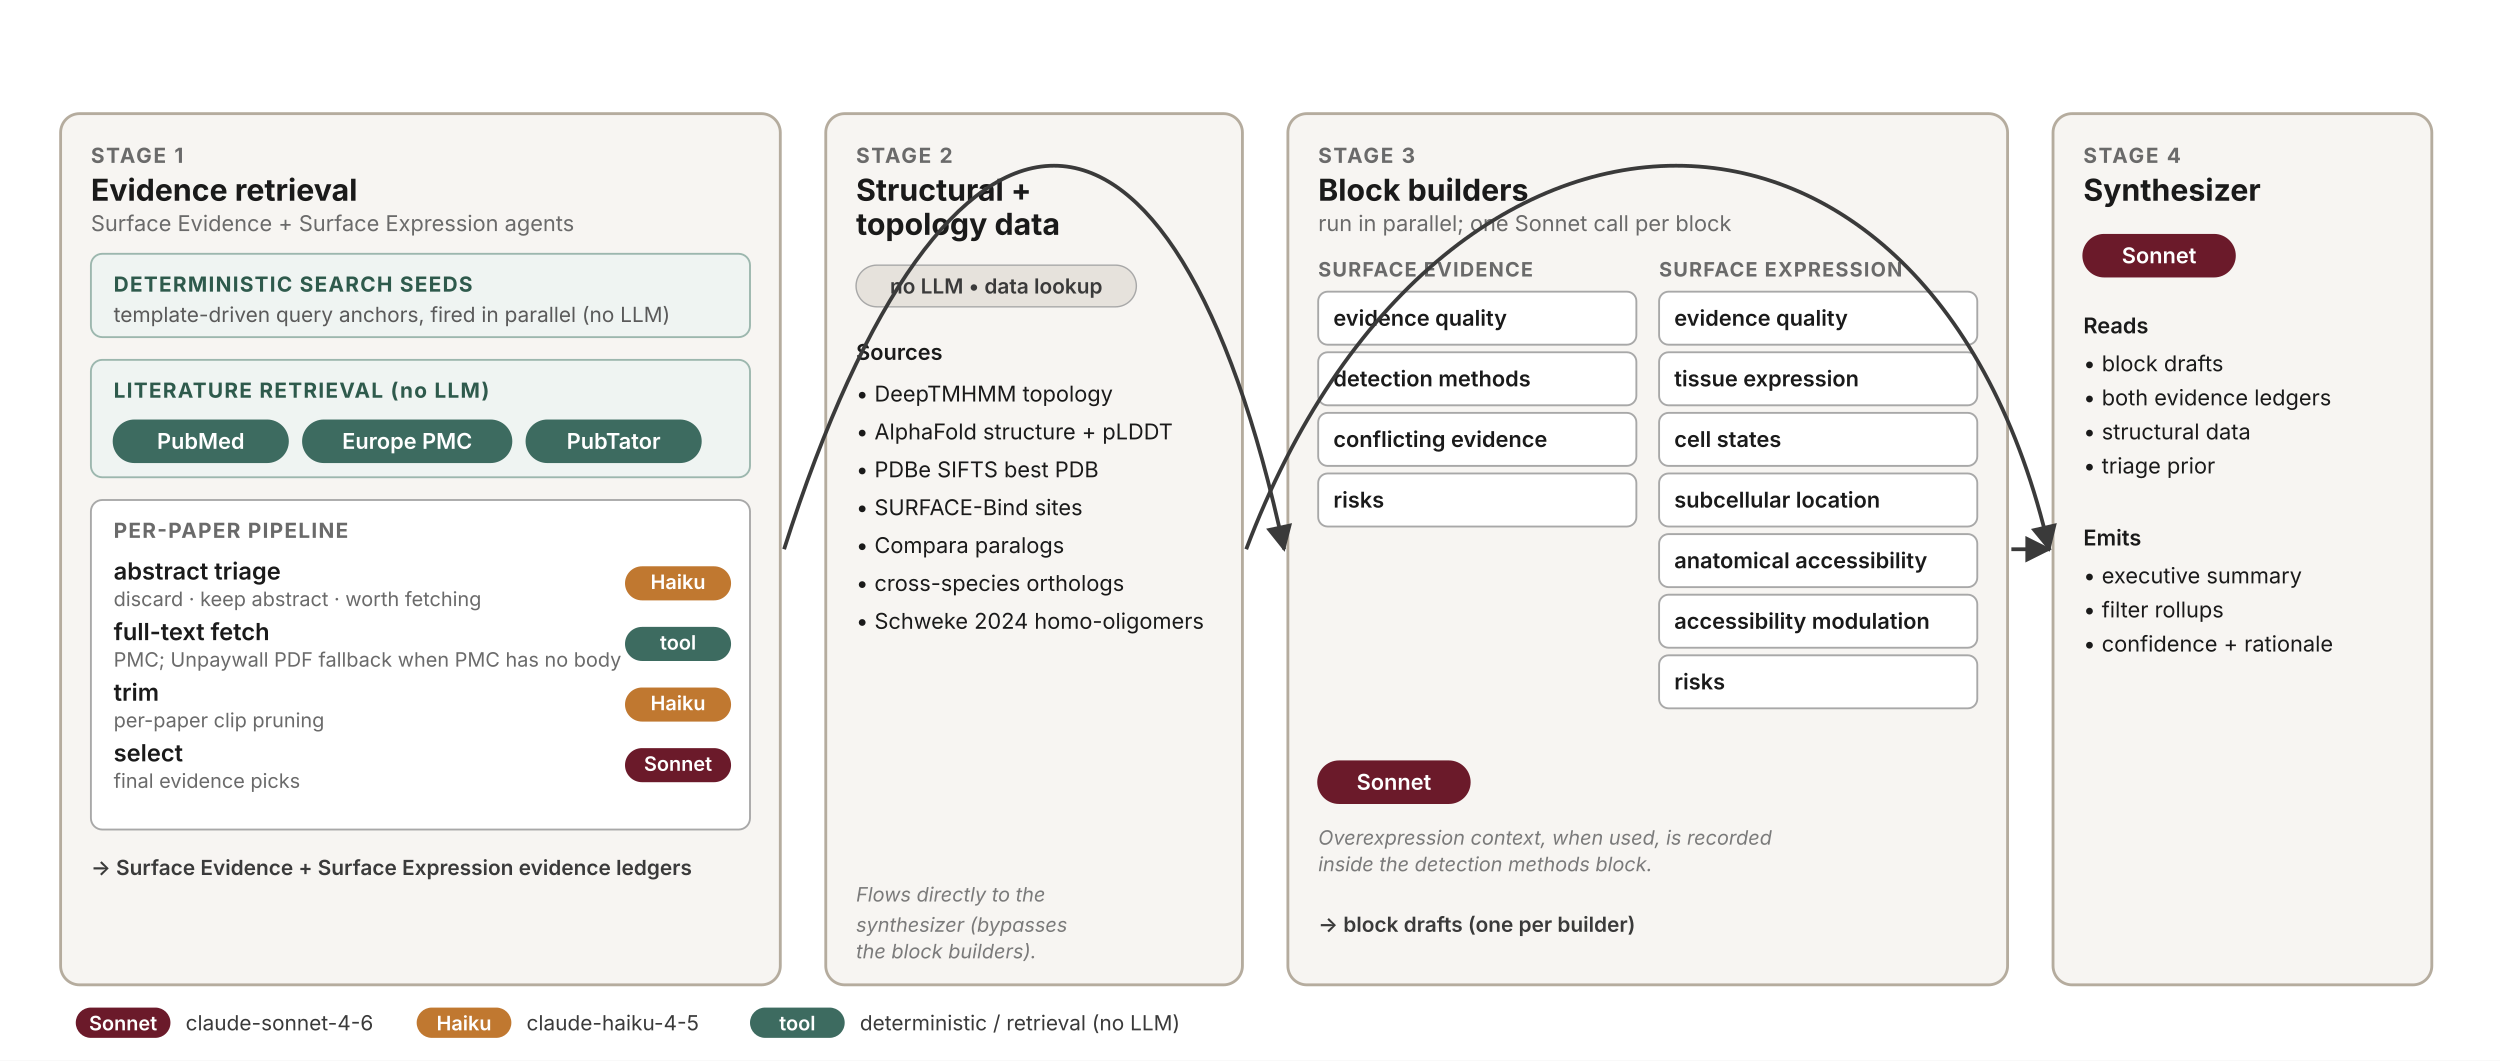
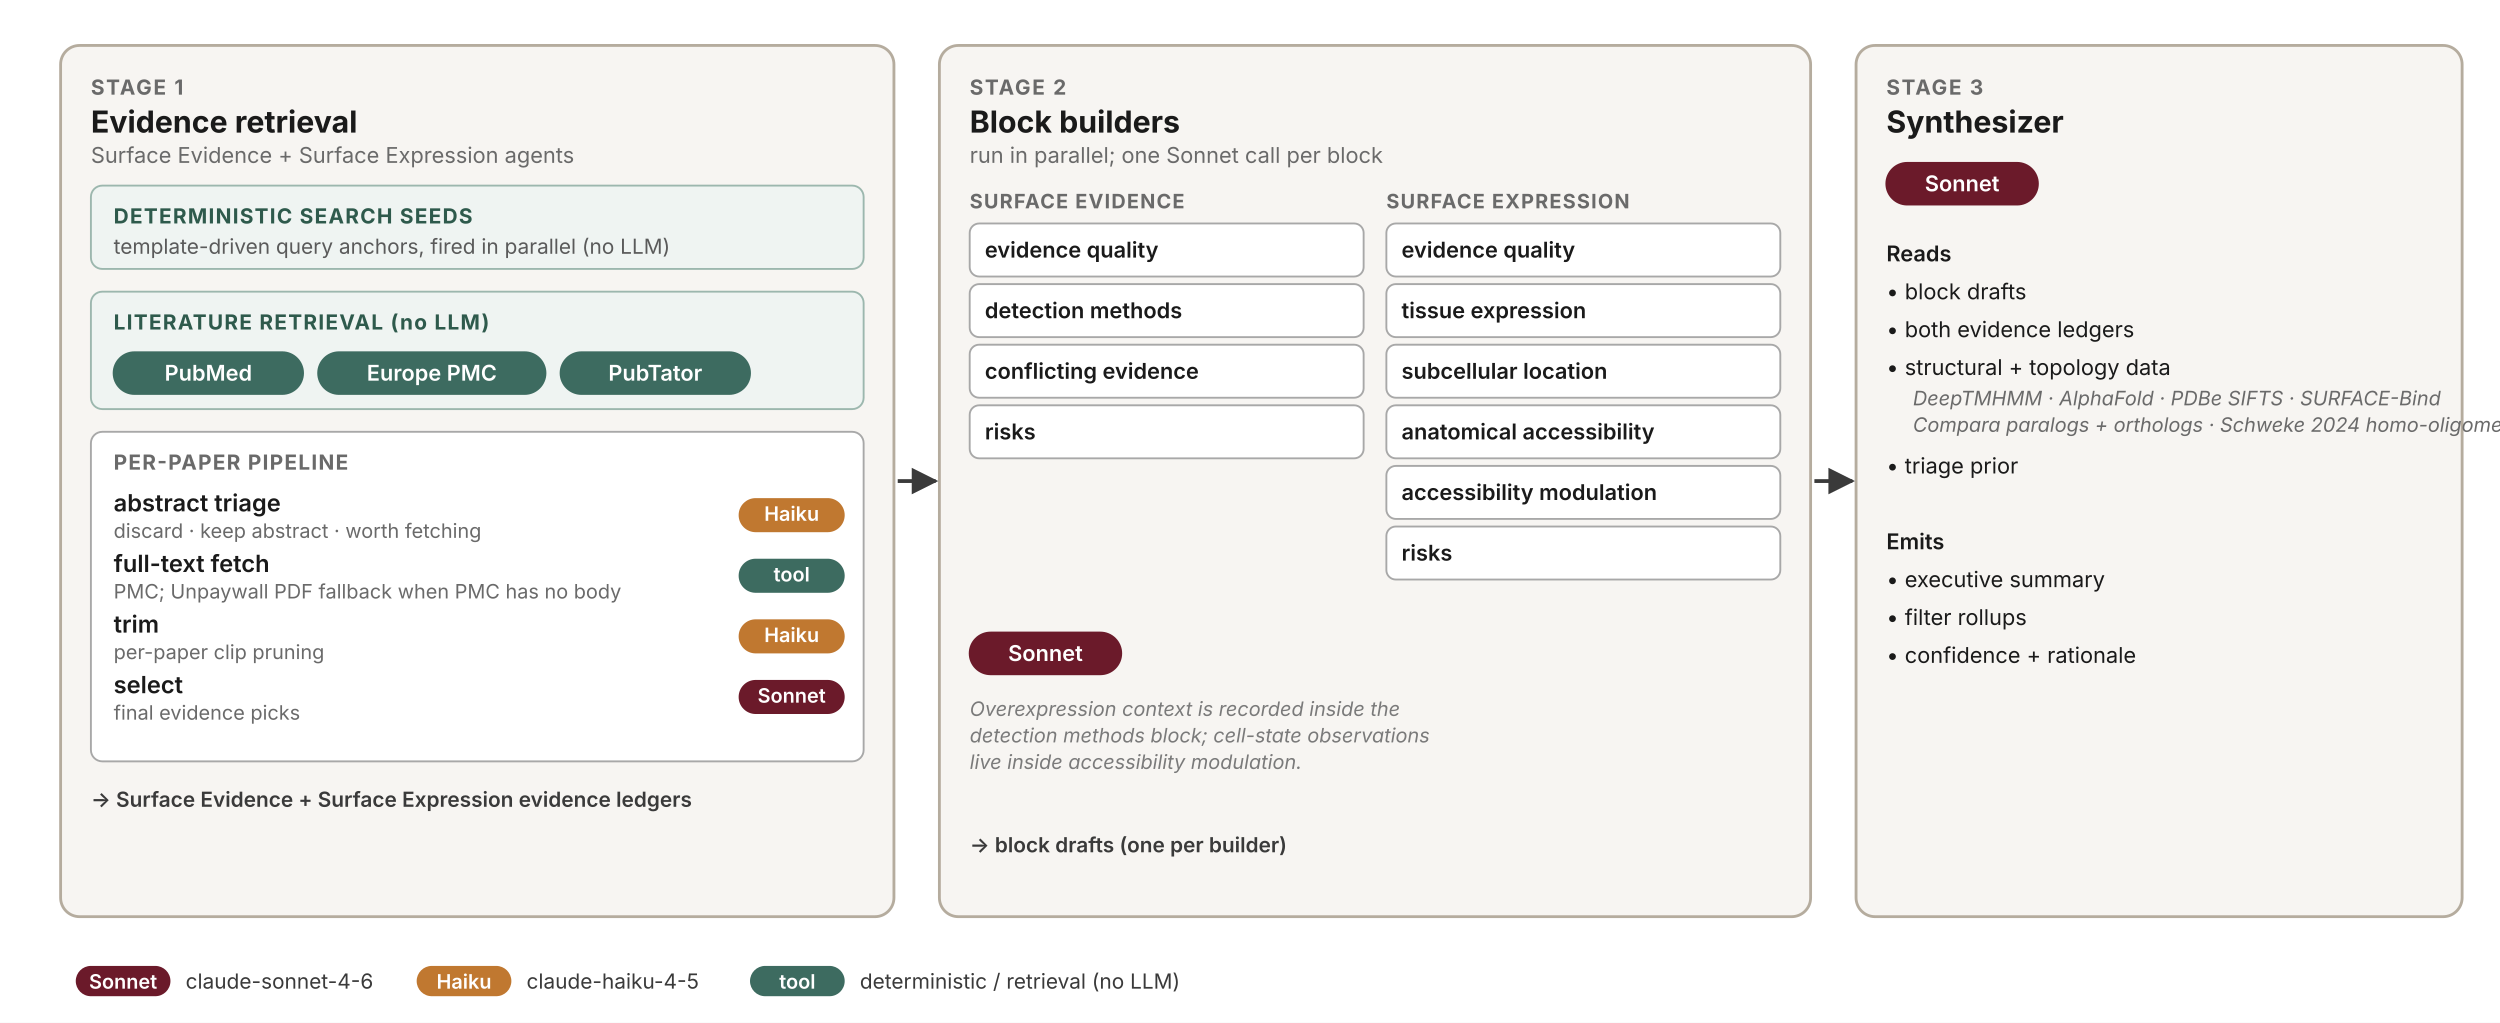
- <svg xmlns="http://www.w3.org/2000/svg" viewBox="0 0 1320 560" width="1320" height="560" font-family="Manrope, Inter, system-ui, -apple-system, sans-serif">
+ <svg xmlns="http://www.w3.org/2000/svg" viewBox="0 0 1320 540" width="1320" height="540" font-family="Manrope, Inter, system-ui, -apple-system, sans-serif">
  <defs>
    <marker id="arrow" viewBox="0 0 10 10" refX="9" refY="5" markerWidth="7" markerHeight="7" orient="auto-start-reverse">
      <path d="M0,0 L10,5 L0,10 z" fill="#3A3A3A" />
    </marker>
  </defs>
-   <rect x="0" y="0" width="1320" height="560" fill="#FFFFFF" />
+   <rect x="0" y="0" width="1320" height="540" fill="#FFFFFF" />
  <g id="card-stage1">
-     <rect x="32" y="60" width="380" height="460" rx="10" ry="10" fill="#F7F5F2" stroke="#B5AC9E" stroke-width="1.5" />
-     <text x="48" y="86" font-size="11" font-weight="700" letter-spacing="0.08em" fill="#6A6A6A">STAGE 1</text>
-     <text x="48" y="106" font-size="16" font-weight="700" fill="#1A1A1A">
+     <rect x="32" y="24" width="440" height="460" rx="10" ry="10" fill="#F7F5F2" stroke="#B5AC9E" stroke-width="1.5" />
+     <text x="48" y="50" font-size="11" font-weight="700" letter-spacing="0.08em" fill="#6A6A6A">STAGE 1</text>
+     <text x="48" y="70" font-size="16" font-weight="700" fill="#1A1A1A">
      Evidence retrieval
    </text>
-     <text x="48" y="122" font-size="11.5" fill="#6A6A6A">
+     <text x="48" y="86" font-size="11.5" fill="#6A6A6A">
      Surface Evidence + Surface Expression agents
    </text>
    <g id="stage1-kickoff">
-       <rect x="48" y="134" width="348" height="44" rx="6" ry="6" fill="#EFF4F2" stroke="#9CB7AE" stroke-width="1" />
-       <text x="60" y="154" font-size="11" font-weight="700" letter-spacing="0.06em" fill="#2E5A4C">DETERMINISTIC SEARCH SEEDS</text>
-       <text x="60" y="170" font-size="11" fill="#5A5A5A">
+       <rect x="48" y="98" width="408" height="44" rx="6" ry="6" fill="#EFF4F2" stroke="#9CB7AE" stroke-width="1" />
+       <text x="60" y="118" font-size="11" font-weight="700" letter-spacing="0.06em" fill="#2E5A4C">DETERMINISTIC SEARCH SEEDS</text>
+       <text x="60" y="134" font-size="11" fill="#5A5A5A">
        template-driven query anchors, fired in parallel  (no LLM)
      </text>
    </g>
    <g id="stage1-retrieval">
-       <rect x="48" y="190" width="348" height="62" rx="6" ry="6" fill="#EFF4F2" stroke="#9CB7AE" stroke-width="1" />
-       <text x="60" y="210" font-size="11" font-weight="700" letter-spacing="0.06em" fill="#2E5A4C">LITERATURE RETRIEVAL  (no LLM)</text>
+       <rect x="48" y="154" width="408" height="62" rx="6" ry="6" fill="#EFF4F2" stroke="#9CB7AE" stroke-width="1" />
+       <text x="60" y="174" font-size="11" font-weight="700" letter-spacing="0.06em" fill="#2E5A4C">LITERATURE RETRIEVAL  (no LLM)</text>
      <g font-size="11.5">
-         <rect x="60" y="222" width="92" height="22" rx="11" ry="11" fill="#3D6B60" stroke="#3D6B60" />
-         <text x="106" y="237" font-weight="600" fill="#FFFFFF" text-anchor="middle">PubMed</text>
-         <rect x="160" y="222" width="110" height="22" rx="11" ry="11" fill="#3D6B60" stroke="#3D6B60" />
-         <text x="215" y="237" font-weight="600" fill="#FFFFFF" text-anchor="middle">Europe PMC</text>
-         <rect x="278" y="222" width="92" height="22" rx="11" ry="11" fill="#3D6B60" stroke="#3D6B60" />
-         <text x="324" y="237" font-weight="600" fill="#FFFFFF" text-anchor="middle">PubTator</text>
+         <rect x="60" y="186" width="100" height="22" rx="11" ry="11" fill="#3D6B60" stroke="#3D6B60" />
+         <text x="110" y="201" font-weight="600" fill="#FFFFFF" text-anchor="middle">PubMed</text>
+         <rect x="168" y="186" width="120" height="22" rx="11" ry="11" fill="#3D6B60" stroke="#3D6B60" />
+         <text x="228" y="201" font-weight="600" fill="#FFFFFF" text-anchor="middle">Europe PMC</text>
+         <rect x="296" y="186" width="100" height="22" rx="11" ry="11" fill="#3D6B60" stroke="#3D6B60" />
+         <text x="346" y="201" font-weight="600" fill="#FFFFFF" text-anchor="middle">PubTator</text>
      </g>
    </g>
    <g id="stage1-pipeline">
-       <rect x="48" y="264" width="348" height="174" rx="6" ry="6" fill="#FFFFFF" stroke="#A8A8A8" stroke-width="1" />
-       <text x="60" y="284" font-size="11" font-weight="700" letter-spacing="0.06em" fill="#6A6A6A">PER-PAPER PIPELINE</text>
+       <rect x="48" y="228" width="408" height="174" rx="6" ry="6" fill="#FFFFFF" stroke="#A8A8A8" stroke-width="1" />
+       <text x="60" y="248" font-size="11" font-weight="700" letter-spacing="0.06em" fill="#6A6A6A">PER-PAPER PIPELINE</text>
      <g id="step-abstract-triage">
-         <text x="60" y="306" font-size="12.5" font-weight="600" fill="#1A1A1A">abstract triage</text>
-         <text x="60" y="320" font-size="10.5" fill="#6A6A6A">discard · keep abstract · worth fetching</text>
-         <rect x="330" y="299" width="56" height="18" rx="9" ry="9" fill="#C07830" />
-         <text x="358" y="311" font-size="10.5" font-weight="600" fill="#FFFFFF" text-anchor="middle">Haiku</text>
+         <text x="60" y="270" font-size="12.5" font-weight="600" fill="#1A1A1A">abstract triage</text>
+         <text x="60" y="284" font-size="10.5" fill="#6A6A6A">discard · keep abstract · worth fetching</text>
+         <rect x="390" y="263" width="56" height="18" rx="9" ry="9" fill="#C07830" />
+         <text x="418" y="275" font-size="10.5" font-weight="600" fill="#FFFFFF" text-anchor="middle">Haiku</text>
      </g>
      <g id="step-fulltext-fetch">
-         <text x="60" y="338" font-size="12.5" font-weight="600" fill="#1A1A1A">full-text fetch</text>
-         <text x="60" y="352" font-size="10.5" fill="#6A6A6A">PMC; Unpaywall PDF fallback when PMC has no body</text>
-         <rect x="330" y="331" width="56" height="18" rx="9" ry="9" fill="#3D6B60" />
-         <text x="358" y="343" font-size="10.5" font-weight="600" fill="#FFFFFF" text-anchor="middle">tool</text>
+         <text x="60" y="302" font-size="12.5" font-weight="600" fill="#1A1A1A">full-text fetch</text>
+         <text x="60" y="316" font-size="10.5" fill="#6A6A6A">PMC; Unpaywall PDF fallback when PMC has no body</text>
+         <rect x="390" y="295" width="56" height="18" rx="9" ry="9" fill="#3D6B60" />
+         <text x="418" y="307" font-size="10.5" font-weight="600" fill="#FFFFFF" text-anchor="middle">tool</text>
      </g>
      <g id="step-trim">
-         <text x="60" y="370" font-size="12.5" font-weight="600" fill="#1A1A1A">trim</text>
-         <text x="60" y="384" font-size="10.5" fill="#6A6A6A">per-paper clip pruning</text>
-         <rect x="330" y="363" width="56" height="18" rx="9" ry="9" fill="#C07830" />
-         <text x="358" y="375" font-size="10.5" font-weight="600" fill="#FFFFFF" text-anchor="middle">Haiku</text>
+         <text x="60" y="334" font-size="12.5" font-weight="600" fill="#1A1A1A">trim</text>
+         <text x="60" y="348" font-size="10.5" fill="#6A6A6A">per-paper clip pruning</text>
+         <rect x="390" y="327" width="56" height="18" rx="9" ry="9" fill="#C07830" />
+         <text x="418" y="339" font-size="10.5" font-weight="600" fill="#FFFFFF" text-anchor="middle">Haiku</text>
      </g>
      <g id="step-select">
-         <text x="60" y="402" font-size="12.5" font-weight="600" fill="#1A1A1A">select</text>
-         <text x="60" y="416" font-size="10.5" fill="#6A6A6A">final evidence picks</text>
-         <rect x="330" y="395" width="56" height="18" rx="9" ry="9" fill="#6B1A2A" />
-         <text x="358" y="407" font-size="10.5" font-weight="600" fill="#FFFFFF" text-anchor="middle">Sonnet</text>
+         <text x="60" y="366" font-size="12.5" font-weight="600" fill="#1A1A1A">select</text>
+         <text x="60" y="380" font-size="10.5" fill="#6A6A6A">final evidence picks</text>
+         <rect x="390" y="359" width="56" height="18" rx="9" ry="9" fill="#6B1A2A" />
+         <text x="418" y="371" font-size="10.5" font-weight="600" fill="#FFFFFF" text-anchor="middle">Sonnet</text>
      </g>
    </g>
-     <text x="48" y="462" font-size="11" font-weight="600" fill="#3A3A3A">
+     <text x="48" y="426" font-size="11" font-weight="600" fill="#3A3A3A">
      → Surface Evidence + Surface Expression evidence ledgers
    </text>
  </g>
  <g id="card-stage2">
-     <rect x="436" y="60" width="220" height="460" rx="10" ry="10" fill="#F7F5F2" stroke="#B5AC9E" stroke-width="1.5" />
-     <text x="452" y="86" font-size="11" font-weight="700" letter-spacing="0.08em" fill="#6A6A6A">STAGE 2</text>
-     <text x="452" y="106" font-size="16" font-weight="700" fill="#1A1A1A">Structural +</text>
-     <text x="452" y="124" font-size="16" font-weight="700" fill="#1A1A1A">topology data</text>
-     <rect x="452" y="140" width="148" height="22" rx="11" ry="11" fill="#E6E2DC" stroke="#A8A8A8" stroke-width="0.75" />
-     <text x="526" y="155" font-size="11" font-weight="600" fill="#3A3A3A" text-anchor="middle">no LLM  •  data lookup</text>
-     <g id="stage2-sources" font-size="11.5" fill="#1A1A1A">
-       <text x="452" y="190" font-weight="600">Sources</text>
-       <text x="452" y="212">• DeepTMHMM topology</text>
-       <text x="452" y="232">• AlphaFold structure + pLDDT</text>
-       <text x="452" y="252">• PDBe SIFTS  best PDB</text>
-       <text x="452" y="272">• SURFACE-Bind sites</text>
-       <text x="452" y="292">• Compara paralogs</text>
-       <text x="452" y="312">• cross-species orthologs</text>
-       <text x="452" y="332">• Schweke 2024 homo-oligomers</text>
+     <rect x="496" y="24" width="460" height="460" rx="10" ry="10" fill="#F7F5F2" stroke="#B5AC9E" stroke-width="1.5" />
+     <text x="512" y="50" font-size="11" font-weight="700" letter-spacing="0.08em" fill="#6A6A6A">STAGE 2</text>
+     <text x="512" y="70" font-size="16" font-weight="700" fill="#1A1A1A">
+       Block builders
+     </text>
+     <text x="512" y="86" font-size="11.5" fill="#6A6A6A">
+       run in parallel; one Sonnet call per block
+     </text>
+     <g id="builders-surface-evidence">
+       <text x="512" y="110" font-size="10.5" font-weight="700" letter-spacing="0.06em" fill="#6A6A6A">SURFACE EVIDENCE</text>
+       <rect x="512" y="118" width="208" height="28" rx="5" ry="5" fill="#FFFFFF" stroke="#A8A8A8" />
+       <text x="520" y="136" font-size="11.5" font-weight="600" fill="#1A1A1A">evidence quality</text>
+       <rect x="512" y="150" width="208" height="28" rx="5" ry="5" fill="#FFFFFF" stroke="#A8A8A8" />
+       <text x="520" y="168" font-size="11.5" font-weight="600" fill="#1A1A1A">detection methods</text>
+       <rect x="512" y="182" width="208" height="28" rx="5" ry="5" fill="#FFFFFF" stroke="#A8A8A8" />
+       <text x="520" y="200" font-size="11.5" font-weight="600" fill="#1A1A1A">conflicting evidence</text>
+       <rect x="512" y="214" width="208" height="28" rx="5" ry="5" fill="#FFFFFF" stroke="#A8A8A8" />
+       <text x="520" y="232" font-size="11.5" font-weight="600" fill="#1A1A1A">risks</text>
    </g>
-     <text x="452" y="476" font-size="10.5" font-style="italic" fill="#7A7A7A">
-       Flows directly to the
+     <g id="builders-surface-expression">
+       <text x="732" y="110" font-size="10.5" font-weight="700" letter-spacing="0.06em" fill="#6A6A6A">SURFACE EXPRESSION</text>
+       <rect x="732" y="118" width="208" height="28" rx="5" ry="5" fill="#FFFFFF" stroke="#A8A8A8" />
+       <text x="740" y="136" font-size="11.5" font-weight="600" fill="#1A1A1A">evidence quality</text>
+       <rect x="732" y="150" width="208" height="28" rx="5" ry="5" fill="#FFFFFF" stroke="#A8A8A8" />
+       <text x="740" y="168" font-size="11.5" font-weight="600" fill="#1A1A1A">tissue expression</text>
+       <rect x="732" y="182" width="208" height="28" rx="5" ry="5" fill="#FFFFFF" stroke="#A8A8A8" />
+       <text x="740" y="200" font-size="11.5" font-weight="600" fill="#1A1A1A">subcellular location</text>
+       <rect x="732" y="214" width="208" height="28" rx="5" ry="5" fill="#FFFFFF" stroke="#A8A8A8" />
+       <text x="740" y="232" font-size="11.5" font-weight="600" fill="#1A1A1A">anatomical accessibility</text>
+       <rect x="732" y="246" width="208" height="28" rx="5" ry="5" fill="#FFFFFF" stroke="#A8A8A8" />
+       <text x="740" y="264" font-size="11.5" font-weight="600" fill="#1A1A1A">accessibility modulation</text>
+       <rect x="732" y="278" width="208" height="28" rx="5" ry="5" fill="#FFFFFF" stroke="#A8A8A8" />
+       <text x="740" y="296" font-size="11.5" font-weight="600" fill="#1A1A1A">risks</text>
+     </g>
+     <rect x="512" y="334" width="80" height="22" rx="11" ry="11" fill="#6B1A2A" stroke="#6B1A2A" />
+     <text x="552" y="349" font-size="11.5" font-weight="600" fill="#FFFFFF" text-anchor="middle">Sonnet</text>
+     <text x="512" y="378" font-size="10.5" font-style="italic" fill="#7A7A7A">
+       Overexpression context is recorded inside the
    </text>
-     <text x="452" y="492" font-size="10.5" font-style="italic" fill="#7A7A7A">
-       synthesizer (bypasses
+     <text x="512" y="392" font-size="10.5" font-style="italic" fill="#7A7A7A">
+       detection methods block; cell-state observations
    </text>
-     <text x="452" y="506" font-size="10.5" font-style="italic" fill="#7A7A7A">
-       the block builders).
+     <text x="512" y="406" font-size="10.5" font-style="italic" fill="#7A7A7A">
+       live inside accessibility modulation.
+     </text>
+     <text x="512" y="450" font-size="11" font-weight="600" fill="#3A3A3A">
+       → block drafts (one per builder)
    </text>
  </g>
  <g id="card-stage3">
-     <rect x="680" y="60" width="380" height="460" rx="10" ry="10" fill="#F7F5F2" stroke="#B5AC9E" stroke-width="1.5" />
-     <text x="696" y="86" font-size="11" font-weight="700" letter-spacing="0.08em" fill="#6A6A6A">STAGE 3</text>
-     <text x="696" y="106" font-size="16" font-weight="700" fill="#1A1A1A">
-       Block builders
-     </text>
-     <text x="696" y="122" font-size="11.5" fill="#6A6A6A">
-       run in parallel; one Sonnet call per block
-     </text>
-     <g id="builders-surface-evidence">
-       <text x="696" y="146" font-size="10.5" font-weight="700" letter-spacing="0.06em" fill="#6A6A6A">SURFACE EVIDENCE</text>
-       <rect x="696" y="154" width="168" height="28" rx="5" ry="5" fill="#FFFFFF" stroke="#A8A8A8" />
-       <text x="704" y="172" font-size="11.5" font-weight="600" fill="#1A1A1A">evidence quality</text>
-       <rect x="696" y="186" width="168" height="28" rx="5" ry="5" fill="#FFFFFF" stroke="#A8A8A8" />
-       <text x="704" y="204" font-size="11.5" font-weight="600" fill="#1A1A1A">detection methods</text>
-       <rect x="696" y="218" width="168" height="28" rx="5" ry="5" fill="#FFFFFF" stroke="#A8A8A8" />
-       <text x="704" y="236" font-size="11.5" font-weight="600" fill="#1A1A1A">conflicting evidence</text>
-       <rect x="696" y="250" width="168" height="28" rx="5" ry="5" fill="#FFFFFF" stroke="#A8A8A8" />
-       <text x="704" y="268" font-size="11.5" font-weight="600" fill="#1A1A1A">risks</text>
-     </g>
-     <g id="builders-surface-expression">
-       <text x="876" y="146" font-size="10.5" font-weight="700" letter-spacing="0.06em" fill="#6A6A6A">SURFACE EXPRESSION</text>
-       <rect x="876" y="154" width="168" height="28" rx="5" ry="5" fill="#FFFFFF" stroke="#A8A8A8" />
-       <text x="884" y="172" font-size="11.5" font-weight="600" fill="#1A1A1A">evidence quality</text>
-       <rect x="876" y="186" width="168" height="28" rx="5" ry="5" fill="#FFFFFF" stroke="#A8A8A8" />
-       <text x="884" y="204" font-size="11.5" font-weight="600" fill="#1A1A1A">tissue expression</text>
-       <rect x="876" y="218" width="168" height="28" rx="5" ry="5" fill="#FFFFFF" stroke="#A8A8A8" />
-       <text x="884" y="236" font-size="11.5" font-weight="600" fill="#1A1A1A">cell states</text>
-       <rect x="876" y="250" width="168" height="28" rx="5" ry="5" fill="#FFFFFF" stroke="#A8A8A8" />
-       <text x="884" y="268" font-size="11.5" font-weight="600" fill="#1A1A1A">subcellular location</text>
-       <rect x="876" y="282" width="168" height="28" rx="5" ry="5" fill="#FFFFFF" stroke="#A8A8A8" />
-       <text x="884" y="300" font-size="11.5" font-weight="600" fill="#1A1A1A">anatomical accessibility</text>
-       <rect x="876" y="314" width="168" height="28" rx="5" ry="5" fill="#FFFFFF" stroke="#A8A8A8" />
-       <text x="884" y="332" font-size="11.5" font-weight="600" fill="#1A1A1A">accessibility modulation</text>
-       <rect x="876" y="346" width="168" height="28" rx="5" ry="5" fill="#FFFFFF" stroke="#A8A8A8" />
-       <text x="884" y="364" font-size="11.5" font-weight="600" fill="#1A1A1A">risks</text>
-     </g>
-     <rect x="696" y="402" width="80" height="22" rx="11" ry="11" fill="#6B1A2A" stroke="#6B1A2A" />
-     <text x="736" y="417" font-size="11.5" font-weight="600" fill="#FFFFFF" text-anchor="middle">Sonnet</text>
-     <text x="696" y="446" font-size="10.5" font-style="italic" fill="#7A7A7A">
-       Overexpression context, when used, is recorded
-     </text>
-     <text x="696" y="460" font-size="10.5" font-style="italic" fill="#7A7A7A">
-       inside the detection methods block.
-     </text>
-     <text x="696" y="492" font-size="11" font-weight="600" fill="#3A3A3A">
-       → block drafts (one per builder)
-     </text>
-   </g>
-   <g id="card-stage4">
-     <rect x="1084" y="60" width="200" height="460" rx="10" ry="10" fill="#F7F5F2" stroke="#B5AC9E" stroke-width="1.5" />
-     <text x="1100" y="86" font-size="11" font-weight="700" letter-spacing="0.08em" fill="#6A6A6A">STAGE 4</text>
-     <text x="1100" y="106" font-size="16" font-weight="700" fill="#1A1A1A">Synthesizer</text>
-     <rect x="1100" y="124" width="80" height="22" rx="11" ry="11" fill="#6B1A2A" stroke="#6B1A2A" />
-     <text x="1140" y="139" font-size="11.5" font-weight="600" fill="#FFFFFF" text-anchor="middle">Sonnet</text>
+     <rect x="980" y="24" width="320" height="460" rx="10" ry="10" fill="#F7F5F2" stroke="#B5AC9E" stroke-width="1.5" />
+     <text x="996" y="50" font-size="11" font-weight="700" letter-spacing="0.08em" fill="#6A6A6A">STAGE 3</text>
+     <text x="996" y="70" font-size="16" font-weight="700" fill="#1A1A1A">Synthesizer</text>
+     <rect x="996" y="86" width="80" height="22" rx="11" ry="11" fill="#6B1A2A" stroke="#6B1A2A" />
+     <text x="1036" y="101" font-size="11.5" font-weight="600" fill="#FFFFFF" text-anchor="middle">Sonnet</text>
    <g id="syn-reads" font-size="11.5" fill="#1A1A1A">
-       <text x="1100" y="176" font-weight="600">Reads</text>
-       <text x="1100" y="196">• block drafts</text>
-       <text x="1100" y="214">• both evidence ledgers</text>
-       <text x="1100" y="232">• structural data</text>
-       <text x="1100" y="250">• triage prior</text>
+       <text x="996" y="138" font-weight="600">Reads</text>
+       <text x="996" y="158">• block drafts</text>
+       <text x="996" y="178">• both evidence ledgers</text>
+       <text x="996" y="198">• structural + topology data</text>
+       <text x="1010" y="214" font-size="10.5" font-style="italic" fill="#6A6A6A">
+         DeepTMHMM · AlphaFold · PDBe SIFTS · SURFACE-Bind
+       </text>
+       <text x="1010" y="228" font-size="10.5" font-style="italic" fill="#6A6A6A">
+         Compara paralogs + orthologs · Schweke 2024 homo-oligomers
+       </text>
+       <text x="996" y="250">• triage prior</text>
    </g>
    <g id="syn-emits" font-size="11.5" fill="#1A1A1A">
-       <text x="1100" y="288" font-weight="600">Emits</text>
-       <text x="1100" y="308">• executive summary</text>
-       <text x="1100" y="326">• filter rollups</text>
-       <text x="1100" y="344">• confidence + rationale</text>
+       <text x="996" y="290" font-weight="600">Emits</text>
+       <text x="996" y="310">• executive summary</text>
+       <text x="996" y="330">• filter rollups</text>
+       <text x="996" y="350">• confidence + rationale</text>
    </g>
  </g>
  <g id="connectors" stroke="#3A3A3A" stroke-width="2" fill="none">
-     <path d="M 414,290 C 500,20 620,20 678,290" marker-end="url(#arrow)" />
-     <path d="M 658,290 C 760,20 1020,20 1082,290" marker-end="url(#arrow)" />
-     <line x1="1062" y1="290" x2="1082" y2="290" marker-end="url(#arrow)" />
+     <line x1="474" y1="254" x2="494" y2="254" marker-end="url(#arrow)" />
+     <line x1="958" y1="254" x2="978" y2="254" marker-end="url(#arrow)" />
  </g>
  <g id="legend" font-size="11" fill="#3A3A3A">
-     <rect x="40" y="532" width="50" height="16" rx="8" ry="8" fill="#6B1A2A" />
-     <text x="65" y="544" font-size="10.5" font-weight="600" fill="#FFFFFF" text-anchor="middle">Sonnet</text>
-     <text x="98" y="544">claude-sonnet-4-6</text>
-     <rect x="220" y="532" width="50" height="16" rx="8" ry="8" fill="#C07830" />
-     <text x="245" y="544" font-size="10.5" font-weight="600" fill="#FFFFFF" text-anchor="middle">Haiku</text>
-     <text x="278" y="544">claude-haiku-4-5</text>
-     <rect x="396" y="532" width="50" height="16" rx="8" ry="8" fill="#3D6B60" />
-     <text x="421" y="544" font-size="10.5" font-weight="600" fill="#FFFFFF" text-anchor="middle">tool</text>
-     <text x="454" y="544">deterministic / retrieval (no LLM)</text>
+     <rect x="40" y="510" width="50" height="16" rx="8" ry="8" fill="#6B1A2A" />
+     <text x="65" y="522" font-size="10.5" font-weight="600" fill="#FFFFFF" text-anchor="middle">Sonnet</text>
+     <text x="98" y="522">claude-sonnet-4-6</text>
+     <rect x="220" y="510" width="50" height="16" rx="8" ry="8" fill="#C07830" />
+     <text x="245" y="522" font-size="10.5" font-weight="600" fill="#FFFFFF" text-anchor="middle">Haiku</text>
+     <text x="278" y="522">claude-haiku-4-5</text>
+     <rect x="396" y="510" width="50" height="16" rx="8" ry="8" fill="#3D6B60" />
+     <text x="421" y="522" font-size="10.5" font-weight="600" fill="#FFFFFF" text-anchor="middle">tool</text>
+     <text x="454" y="522">deterministic / retrieval (no LLM)</text>
  </g>
</svg>
